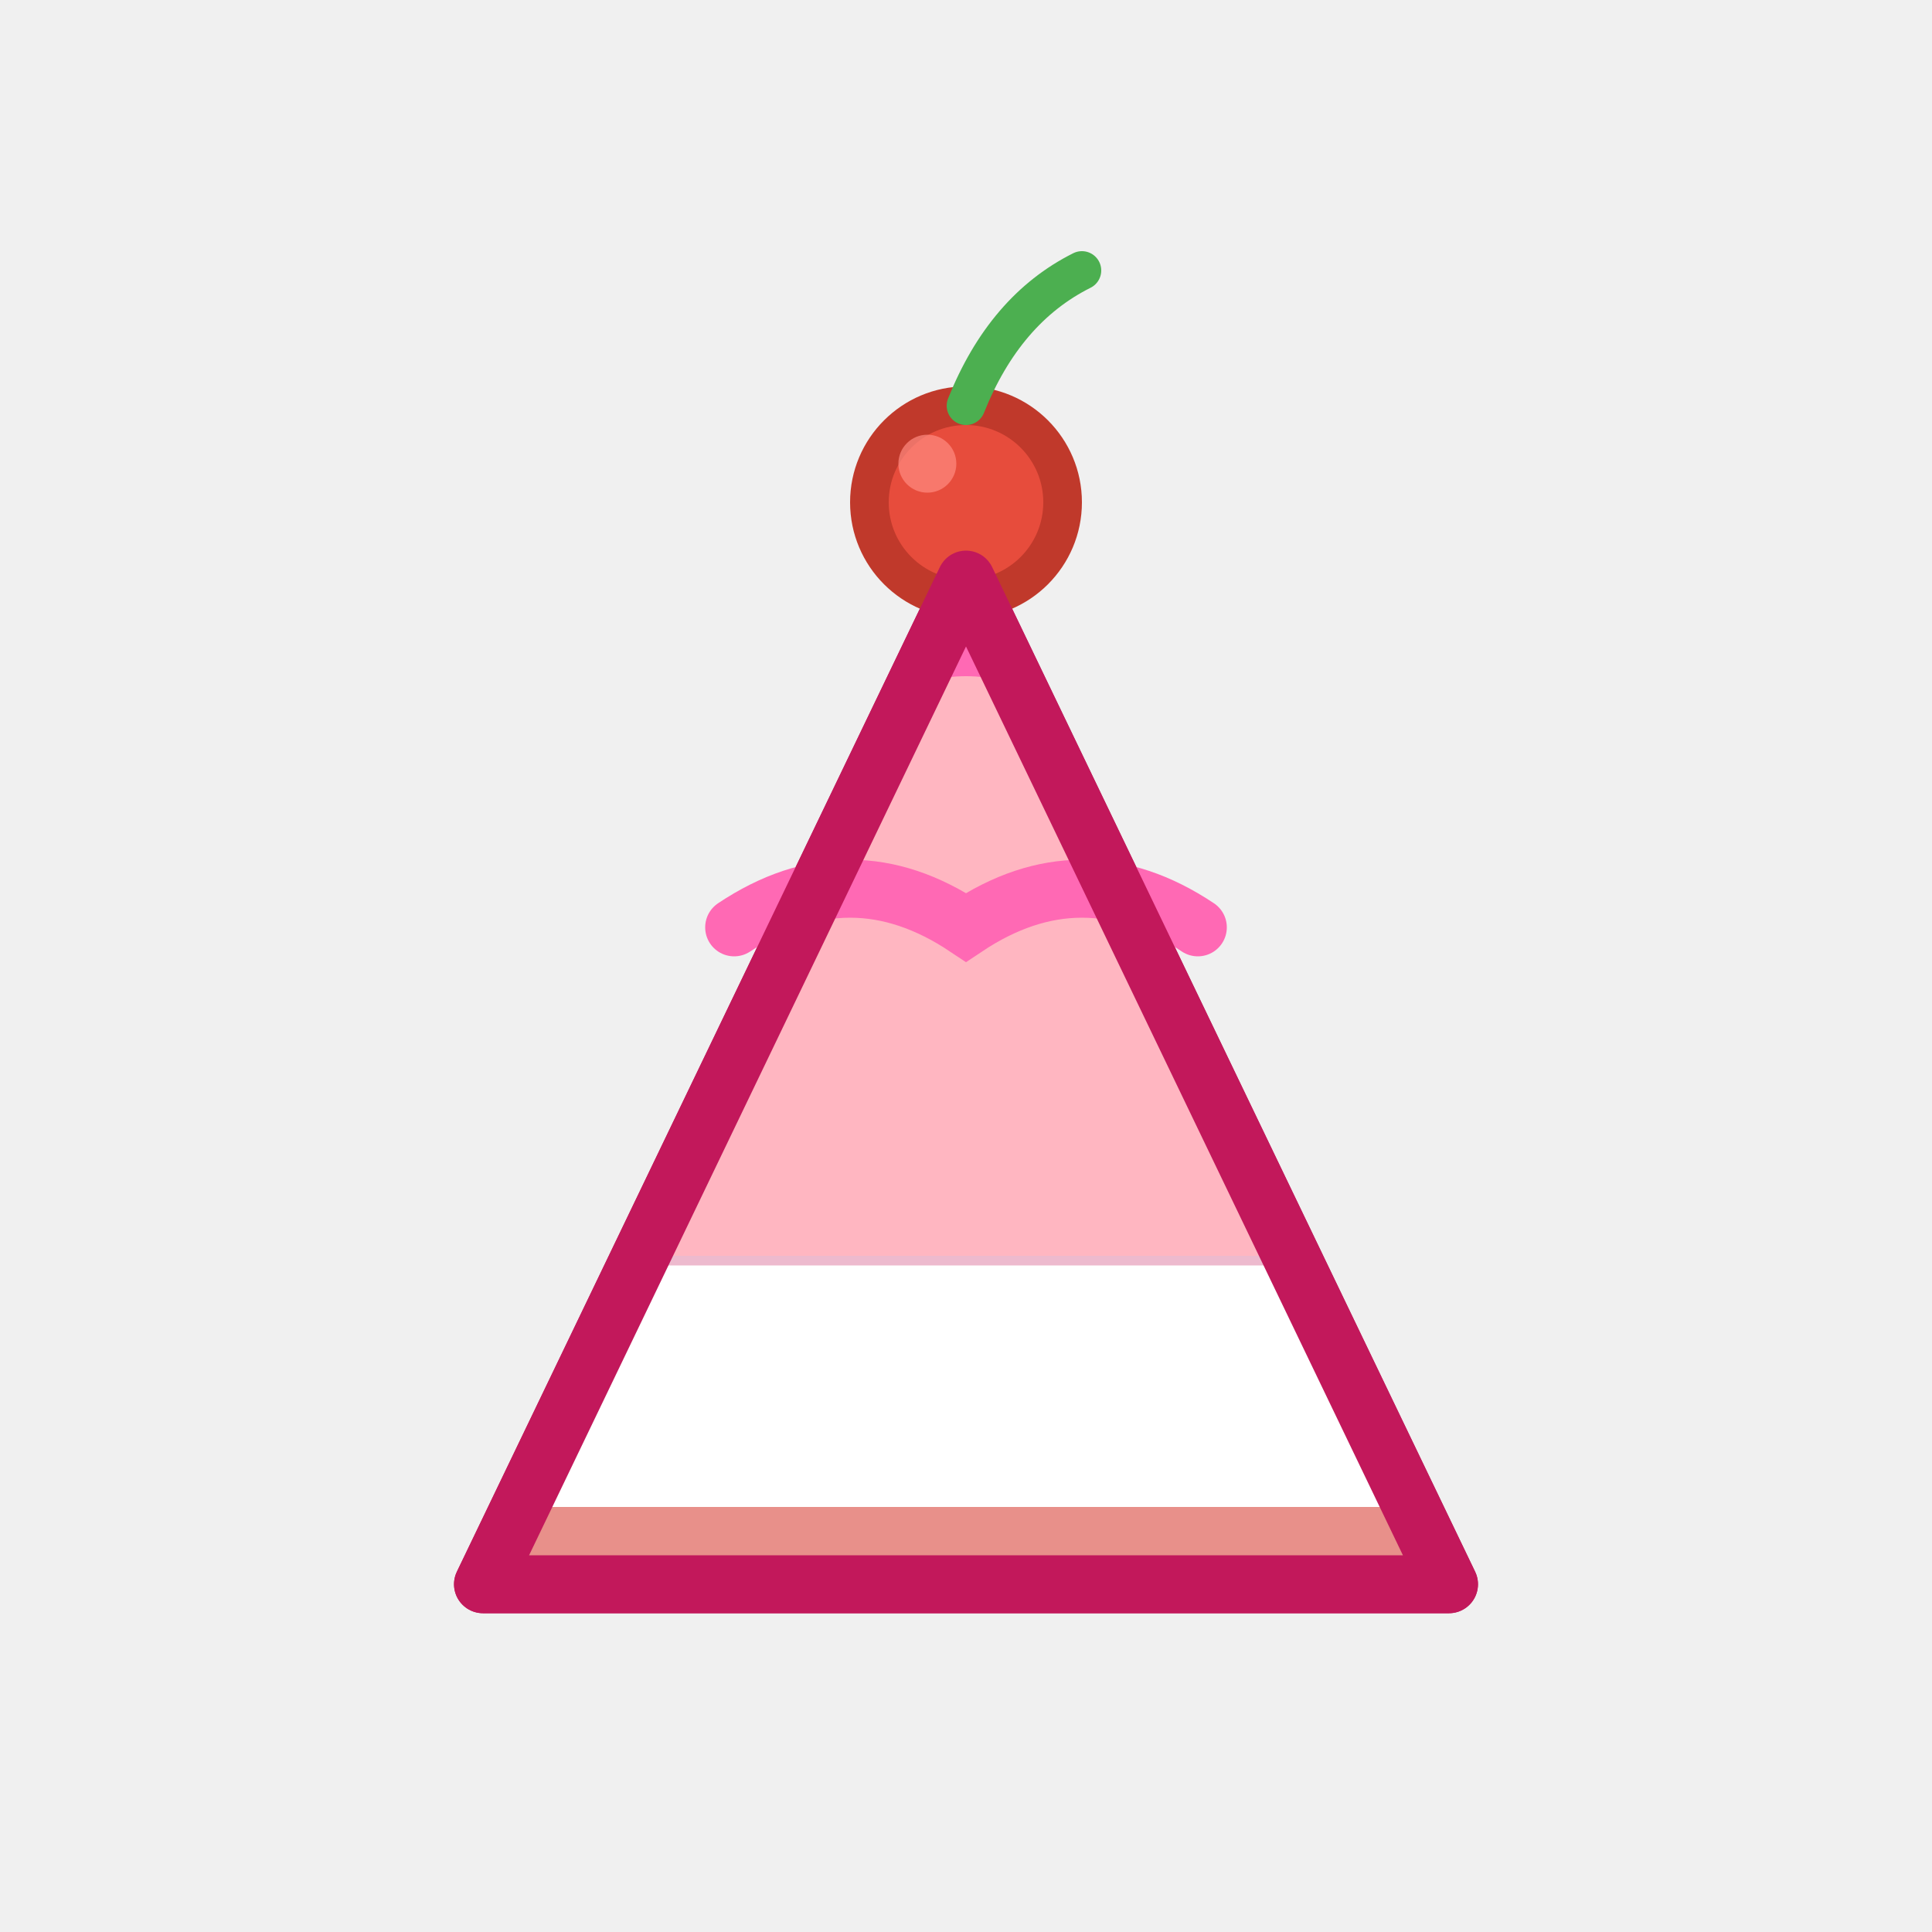
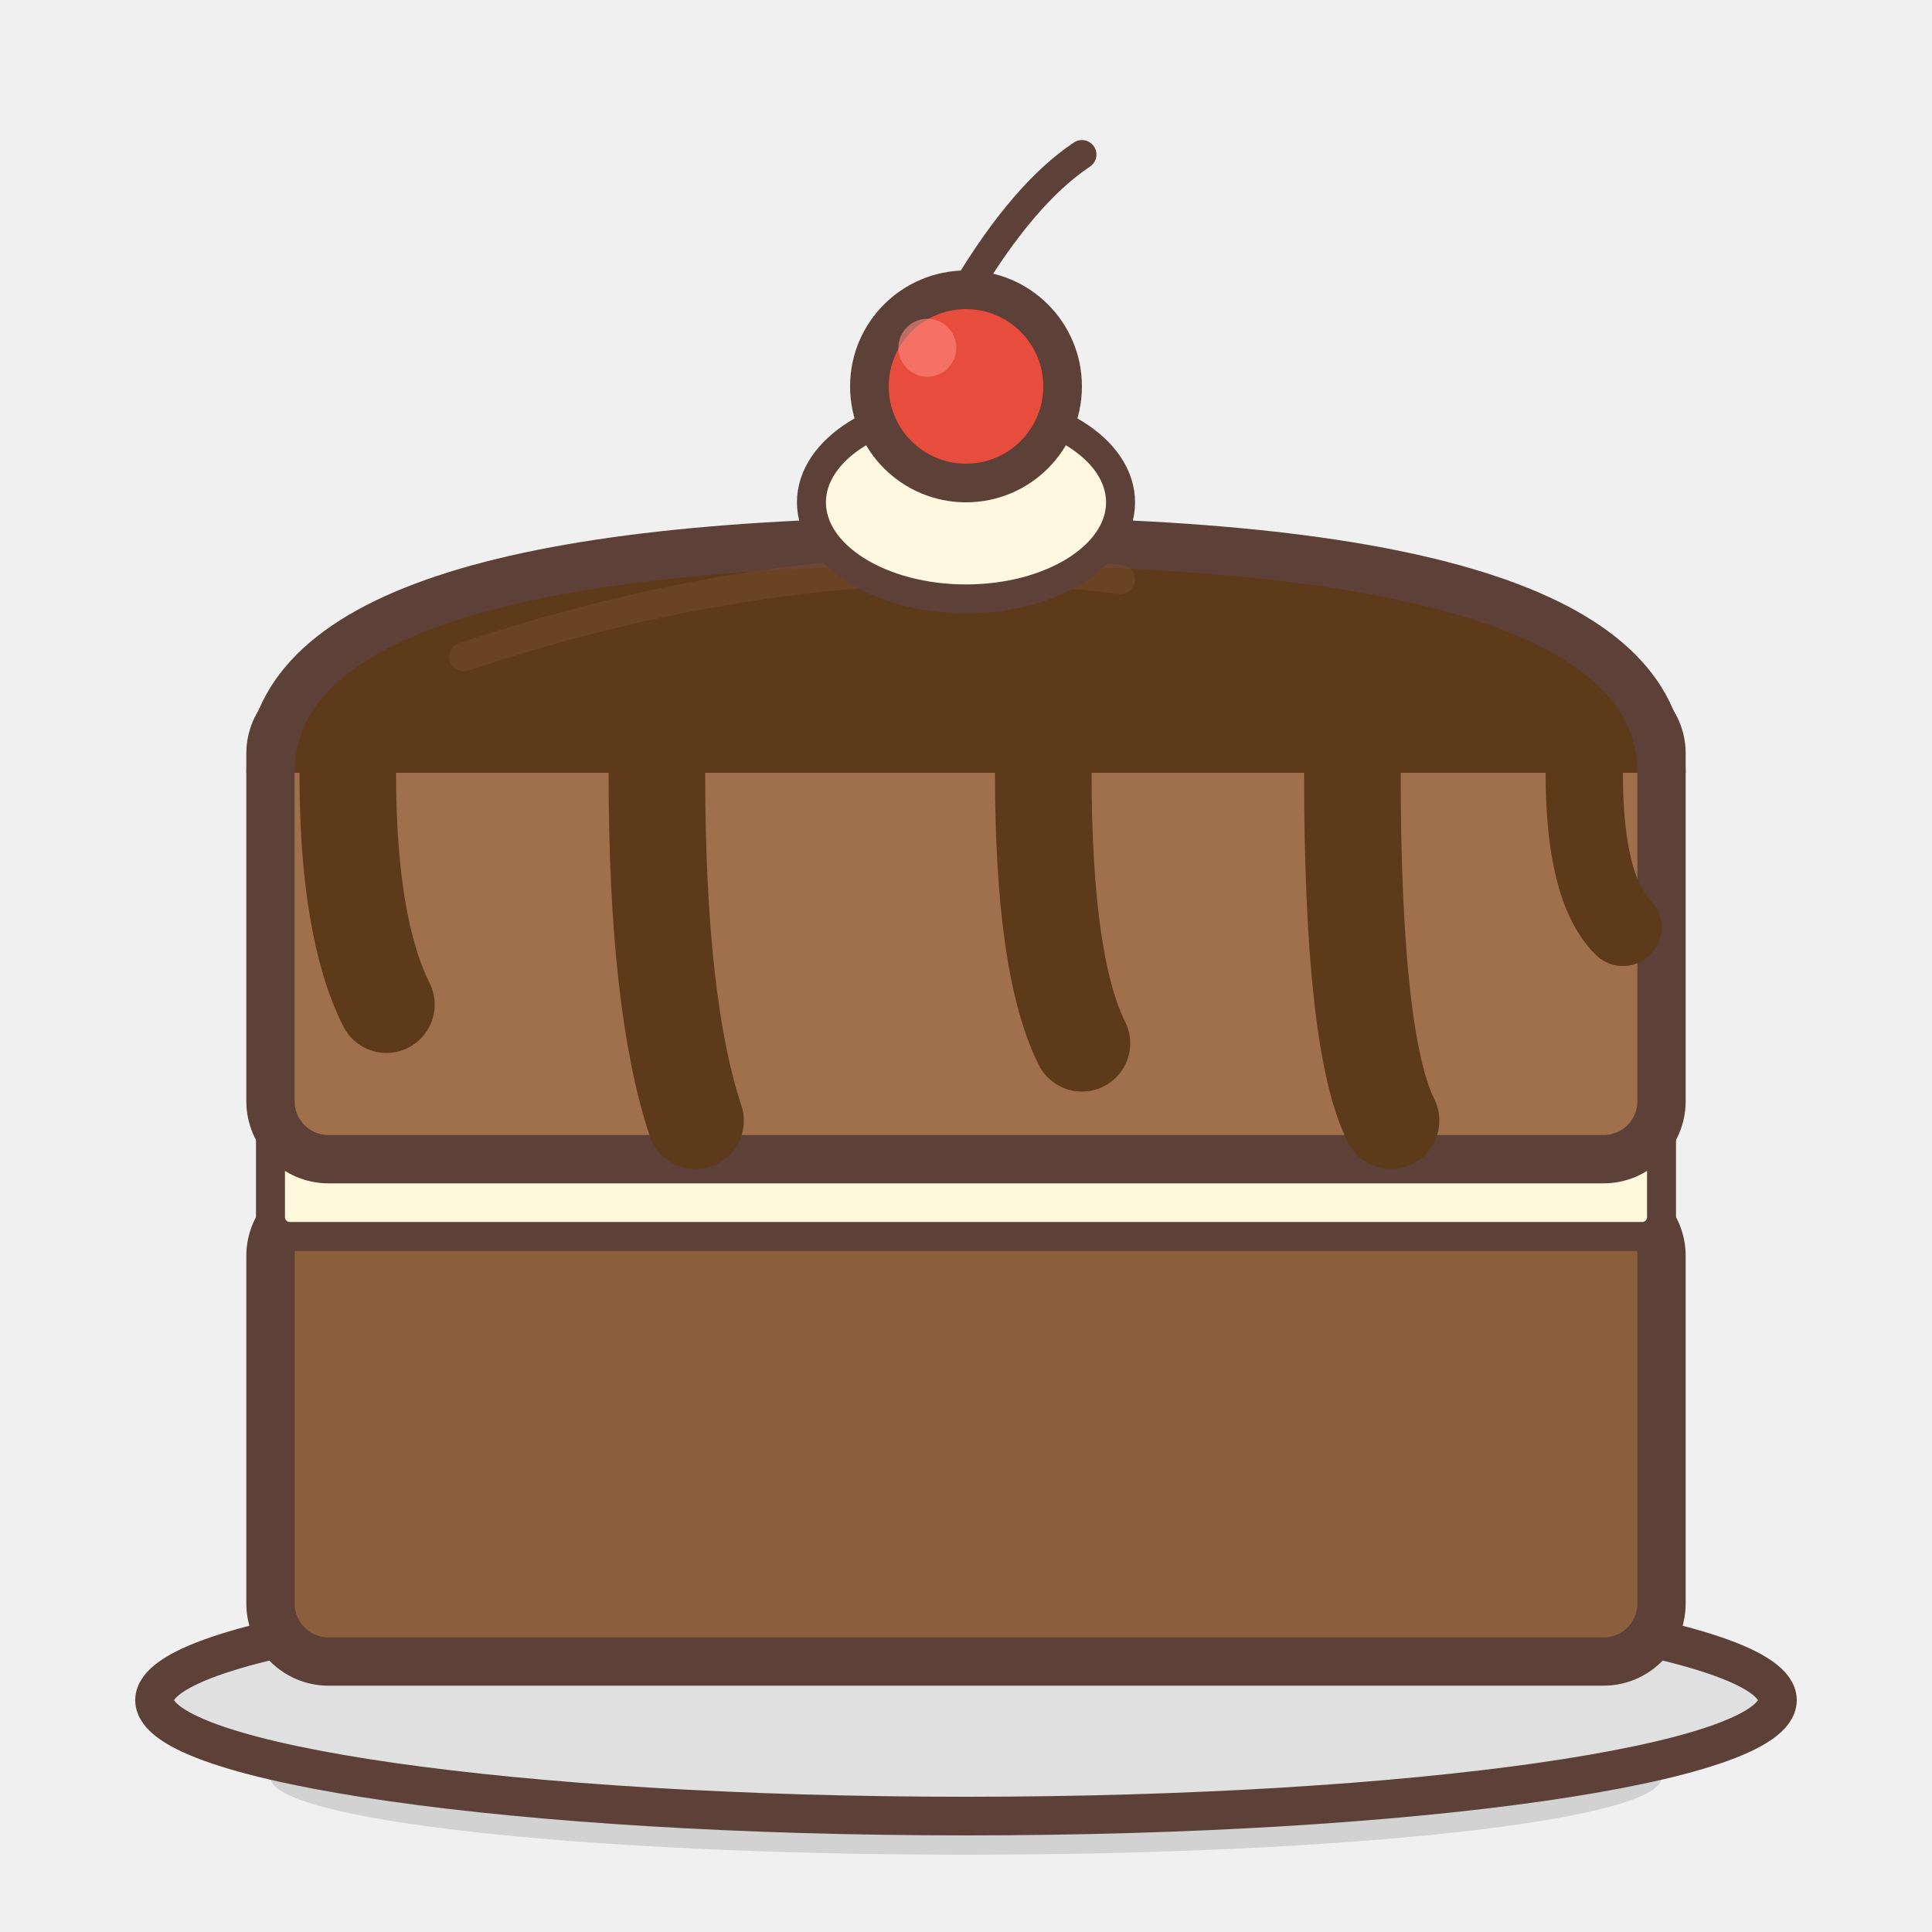
<svg xmlns="http://www.w3.org/2000/svg" viewBox="0 0 100 100">
-   <path d="M25 82 L50 30 L75 82 Z" fill="#F8BBD0" stroke="#C2185B" stroke-width="3" stroke-linejoin="round" />
-   <path d="M27 78 L73 78 L75 82 L25 82 Z" fill="#E8908A" />
-   <path d="M32 65 L68 65 L73 78 L27 78 Z" fill="#FFFFFF" stroke="none" />
-   <line x1="32" y1="65" x2="68" y2="65" stroke="#C2185B" stroke-width="1" opacity="0.3" />
-   <path d="M50 30 L32 65 L68 65 Z" fill="#FFB6C1" />
-   <path d="M38 48 Q44 44 50 48 Q56 44 62 48" fill="none" stroke="#FF69B4" stroke-width="3" stroke-linecap="round" />
-   <path d="M50 30 Q48 34 46 36 Q50 34 54 36 Q52 34 50 30" fill="#FF69B4" />
-   <circle cx="50" cy="26" r="5" fill="#E74C3C" stroke="#C0392B" stroke-width="2" />
-   <path d="M50 21 Q52 16 56 14" fill="none" stroke="#4CAF50" stroke-width="2" stroke-linecap="round" />
-   <circle cx="48" cy="24" r="1.5" fill="#FF8A80" opacity="0.7" />
-   <path d="M25 82 L50 30 L75 82 Z" fill="none" stroke="#C2185B" stroke-width="3" stroke-linejoin="round" />
+   <ellipse cx="50" cy="92" rx="36" ry="4" fill="#00000020" />
+   <ellipse cx="50" cy="88" rx="42" ry="6" fill="#E0E0E0" stroke="#5D4037" stroke-width="2" />
+   <rect x="14" y="62" width="72" height="24" rx="3" fill="#8B5E3C" stroke="#5D4037" stroke-width="2.5" />
+   <rect x="14" y="58" width="72" height="6" rx="1" fill="#FFF8DC" stroke="#5D4037" stroke-width="1.5" />
+   <rect x="14" y="36" width="72" height="24" rx="3" fill="#A0704C" stroke="#5D4037" stroke-width="2.5" />
+   <path d="M14 40 Q14 28 50 28 Q86 28 86 40" fill="#5D3A1A" stroke="#5D4037" stroke-width="2.5" />
+   <path d="M18 40 Q18 48 20 52" fill="none" stroke="#5D3A1A" stroke-width="5" stroke-linecap="round" />
+   <path d="M34 40 Q34 52 36 58" fill="none" stroke="#5D3A1A" stroke-width="5" stroke-linecap="round" />
+   <path d="M54 40 Q54 50 56 54" fill="none" stroke="#5D3A1A" stroke-width="5" stroke-linecap="round" />
+   <path d="M70 40 Q70 54 72 58" fill="none" stroke="#5D3A1A" stroke-width="5" stroke-linecap="round" />
+   <path d="M82 40 Q82 46 84 48" fill="none" stroke="#5D3A1A" stroke-width="4" stroke-linecap="round" />
+   <path d="M24 34 Q42 28 58 30" fill="none" stroke="#7D5030" stroke-width="1.5" opacity="0.4" stroke-linecap="round" />
+   <ellipse cx="50" cy="26" rx="8" ry="5" fill="#FFF8E0" stroke="#5D4037" stroke-width="1.5" />
+   <circle cx="50" cy="20" r="5" fill="#E74C3C" stroke="#5D4037" stroke-width="2" />
+   <path d="M50 15 Q53 10 56 8" fill="none" stroke="#5D4037" stroke-width="1.5" stroke-linecap="round" />
+   <circle cx="48" cy="18" r="1.5" fill="#FF8A80" opacity="0.6" />
</svg>
